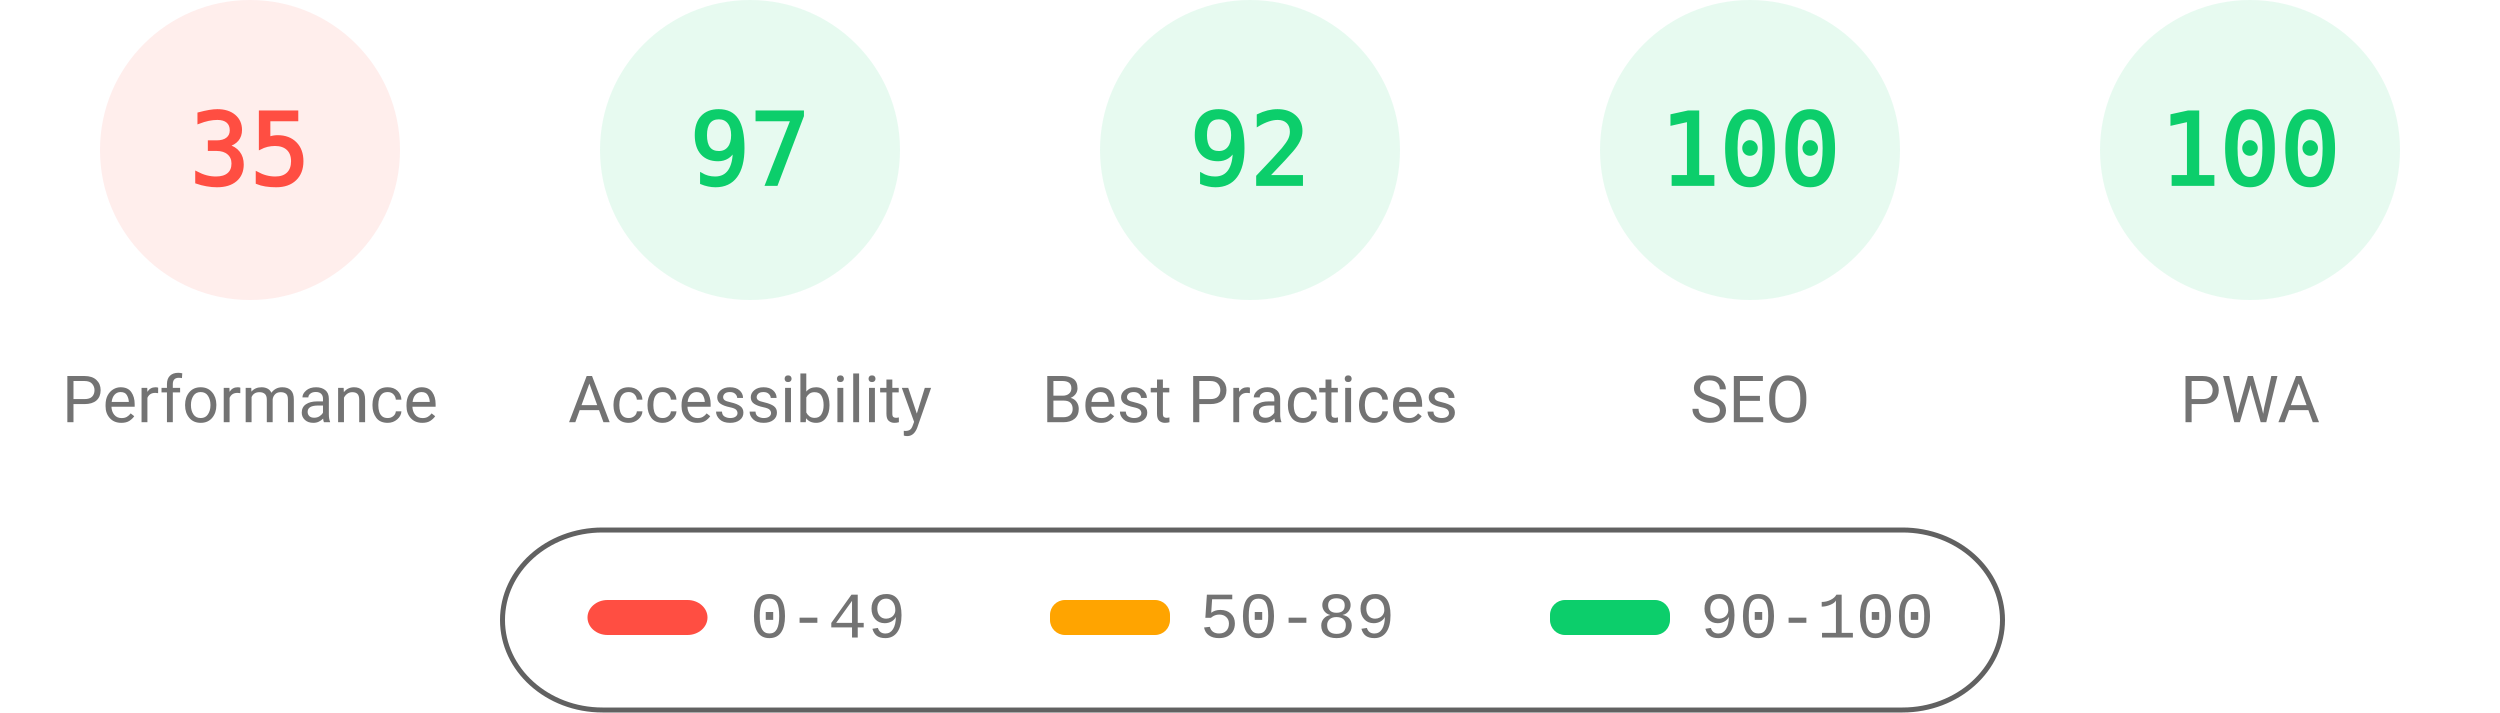
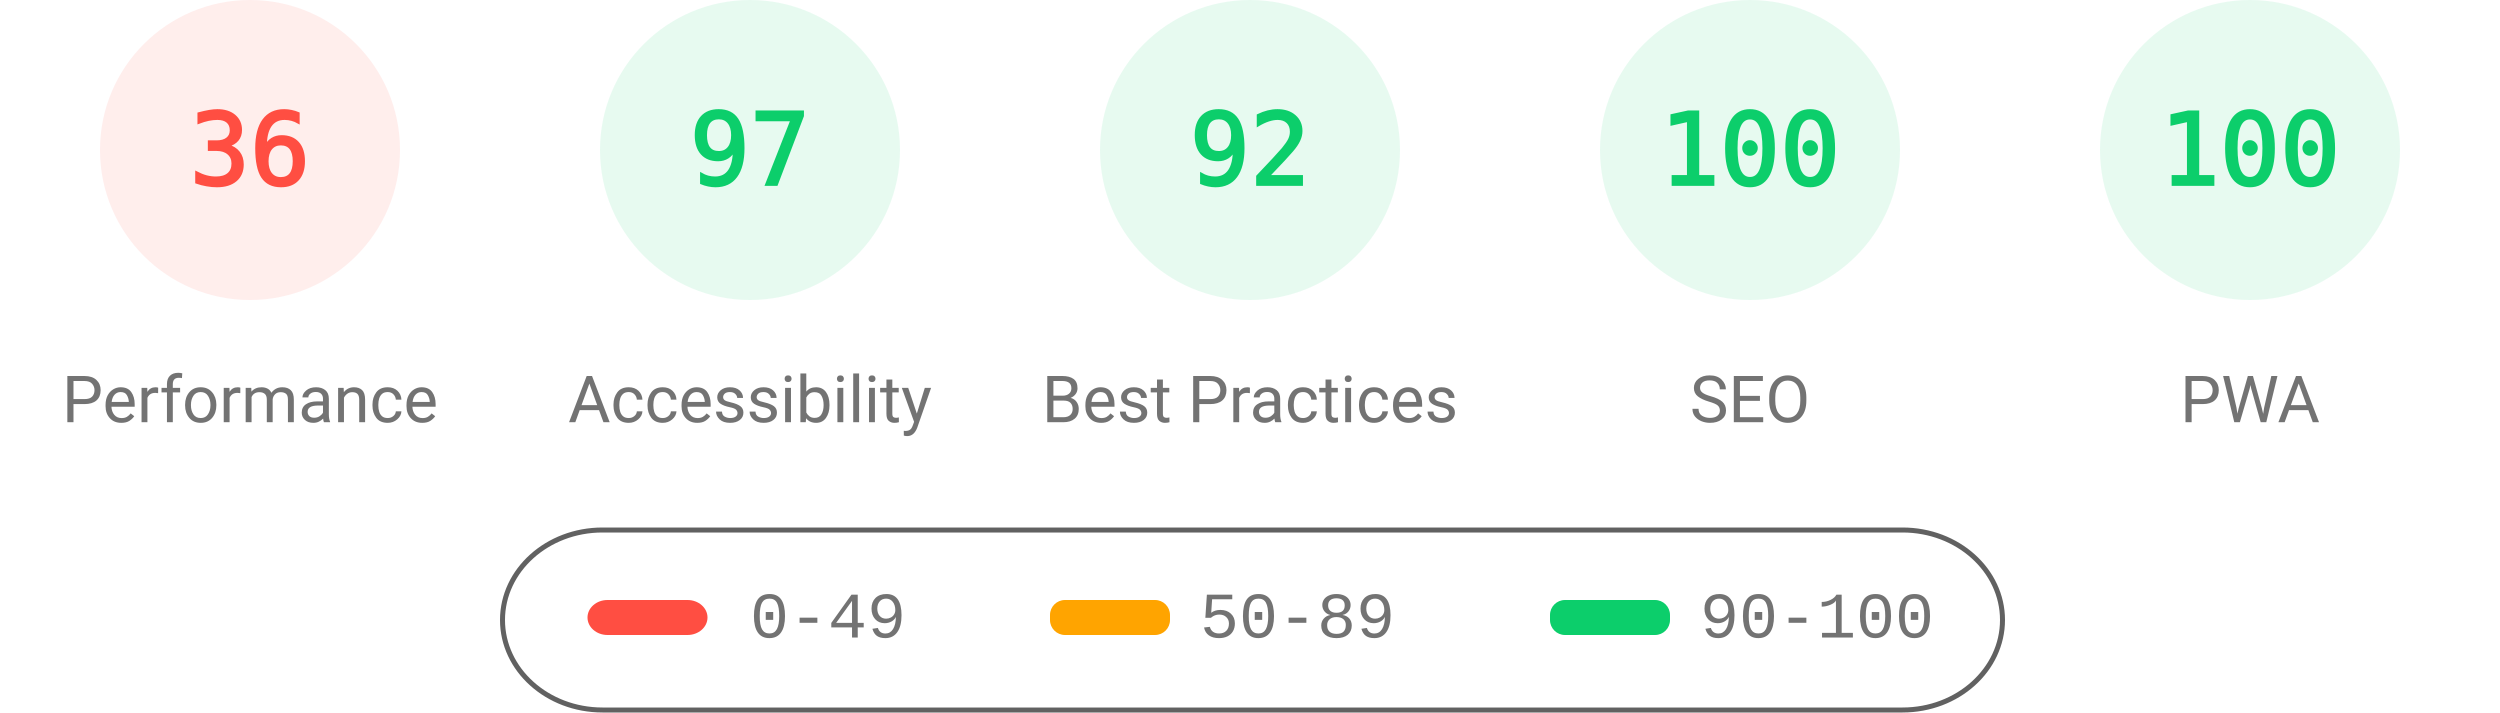
<svg xmlns="http://www.w3.org/2000/svg" fill="none" width="1000" height="285">
  <style>.gauge-base{opacity:.1}.gauge-arc{fill:none;animation-delay:250ms;stroke-linecap:round;transform:rotate(-90deg);transform-origin:100px 60px;animation:load-gauge 1s ease forwards}.guage-text{font-size:40px;font-family:monospace;text-align:center}.guage-red{color:#ff4e42;fill:#ff4e42;stroke:#ff4e42}.guage-orange{color:#ffa400;fill:#ffa400;stroke:#ffa400}.guage-green{color:#0cce6b;fill:#0cce6b;stroke:#0cce6b}.guage-undefined{color:#5c5c5c;fill:#5c5c5c;stroke:#5c5c5c}.guage-title{color:#737373;fill:#737373;stroke:none;font-size:26px;line-height:26px;font-family:Roboto,Halvetica,Arial,sans-serif}@keyframes load-gauge{from{stroke-dasharray:0 352.858}}</style>
  <svg class="guage-div guage-perf guage-red" viewBox="0 0 200 200" width="200" height="200">
    <circle class="gauge-base" r="56" cx="100" cy="60" stroke-width="8" />
-     <circle class="gauge-arc guage-arc-1" r="56" cx="100" cy="60" stroke-width="8" style="stroke-dasharray:123.15,351.858" />
-     <text class="guage-text" x="100" y="60" alignment-baseline="central" dominant-baseline="central" text-anchor="middle">35</text>
+     <circle class="gauge-arc guage-arc-1" r="56" cx="100" cy="60" stroke-width="8" style="stroke-dasharray:126.669,351.858" />
+     <text class="guage-text" x="100" y="60" alignment-baseline="central" dominant-baseline="central" text-anchor="middle">36</text>
    <text class="guage-title" x="100" y="160" alignment-baseline="central" dominant-baseline="central" text-anchor="middle">Performance</text>
  </svg>
  <svg class="guage-div guage-acc guage-green" viewBox="0 0 200 200" width="200" height="200" x="200">
    <circle class="gauge-base" r="56" cx="100" cy="60" stroke-width="8" />
    <circle class="gauge-arc guage-arc-2" r="56" cx="100" cy="60" stroke-width="8" style="stroke-dasharray:341.302,351.858" />
    <text class="guage-text" x="100" y="60" alignment-baseline="central" dominant-baseline="central" text-anchor="middle">97</text>
    <text class="guage-title" x="100" y="160" alignment-baseline="central" dominant-baseline="central" text-anchor="middle">Accessibility</text>
  </svg>
  <svg class="guage-div guage-best guage-green" viewBox="0 0 200 200" width="200" height="200" x="400">
    <circle class="gauge-base" r="56" cx="100" cy="60" stroke-width="8" />
    <circle class="gauge-arc guage-arc-3" r="56" cx="100" cy="60" stroke-width="8" style="stroke-dasharray:323.709,351.858" />
    <text class="guage-text" x="100" y="60" alignment-baseline="central" dominant-baseline="central" text-anchor="middle">92</text>
    <text class="guage-title" x="100" y="160" alignment-baseline="central" dominant-baseline="central" text-anchor="middle">Best Practices</text>
  </svg>
  <svg class="guage-div guage-seo guage-green" viewBox="0 0 200 200" width="200" height="200" x="600">
    <circle class="gauge-base" r="56" cx="100" cy="60" stroke-width="8" />
    <circle class="gauge-arc guage-arc-4" r="56" cx="100" cy="60" stroke-width="8" style="stroke-dasharray:351.858,351.858" />
    <text class="guage-text" x="100" y="60" alignment-baseline="central" dominant-baseline="central" text-anchor="middle">100</text>
    <text class="guage-title" x="100" y="160" alignment-baseline="central" dominant-baseline="central" text-anchor="middle">SEO</text>
  </svg>
  <svg class="guage-div guage-pwa guage-green" viewBox="0 0 200 200" width="200" height="200" x="800">
    <circle class="gauge-base" r="56" cx="100" cy="60" stroke-width="8" />
    <circle class="gauge-arc guage-arc-4" r="56" cx="100" cy="60" stroke-width="8" style="stroke-dasharray:351.858,351.858" />
    <text class="guage-text" x="100" y="60" alignment-baseline="central" dominant-baseline="central" text-anchor="middle">100</text>
    <text class="guage-title" x="100" y="160" alignment-baseline="central" dominant-baseline="central" text-anchor="middle">PWA</text>
  </svg>
  <svg width="604" height="76" x="200" y="210">
    <path fill="none" id="canvas_background" d="M-1-1h604v80H-1z" />
    <rect fill-opacity="0" stroke="#616161" stroke-width="2" rx="40" id="svg_2" height="72" width="600" y="2" x="1" fill="#000" />
    <rect stroke="#000" rx="8" id="svg_3" height="14" width="48" y="30" x="35" stroke-opacity="null" stroke-width="0" fill="#ff4e42" />
    <rect stroke="#000" rx="6" id="svg_4" height="14" width="48" y="30" x="220" stroke-opacity="null" stroke-width="0" fill="#ffa400" />
    <rect stroke="#000" rx="6" id="svg_5" height="14" width="48" y="30" x="420" stroke-opacity="null" stroke-width="0" fill="#0cce6b" />
    <text xml:space="preserve" text-anchor="start" font-family="'Courier New', Courier, monospace" font-size="26" id="svg_6" y="45" x="100" stroke-opacity="null" stroke-width="0" stroke="#000" fill="#737373">0-49</text>
    <text xml:space="preserve" text-anchor="start" font-family="'Courier New', Courier, monospace" font-size="26" id="svg_7" y="45" x="280" stroke-opacity="null" stroke-width="0" stroke="#000" fill="#737373">50-89</text>
    <text xml:space="preserve" text-anchor="start" font-family="'Courier New', Courier, monospace" font-size="26" id="svg_8" y="45" x="480" stroke-opacity="null" stroke-width="0" stroke="#000" fill="#737373">90-100</text>
  </svg>
</svg>
